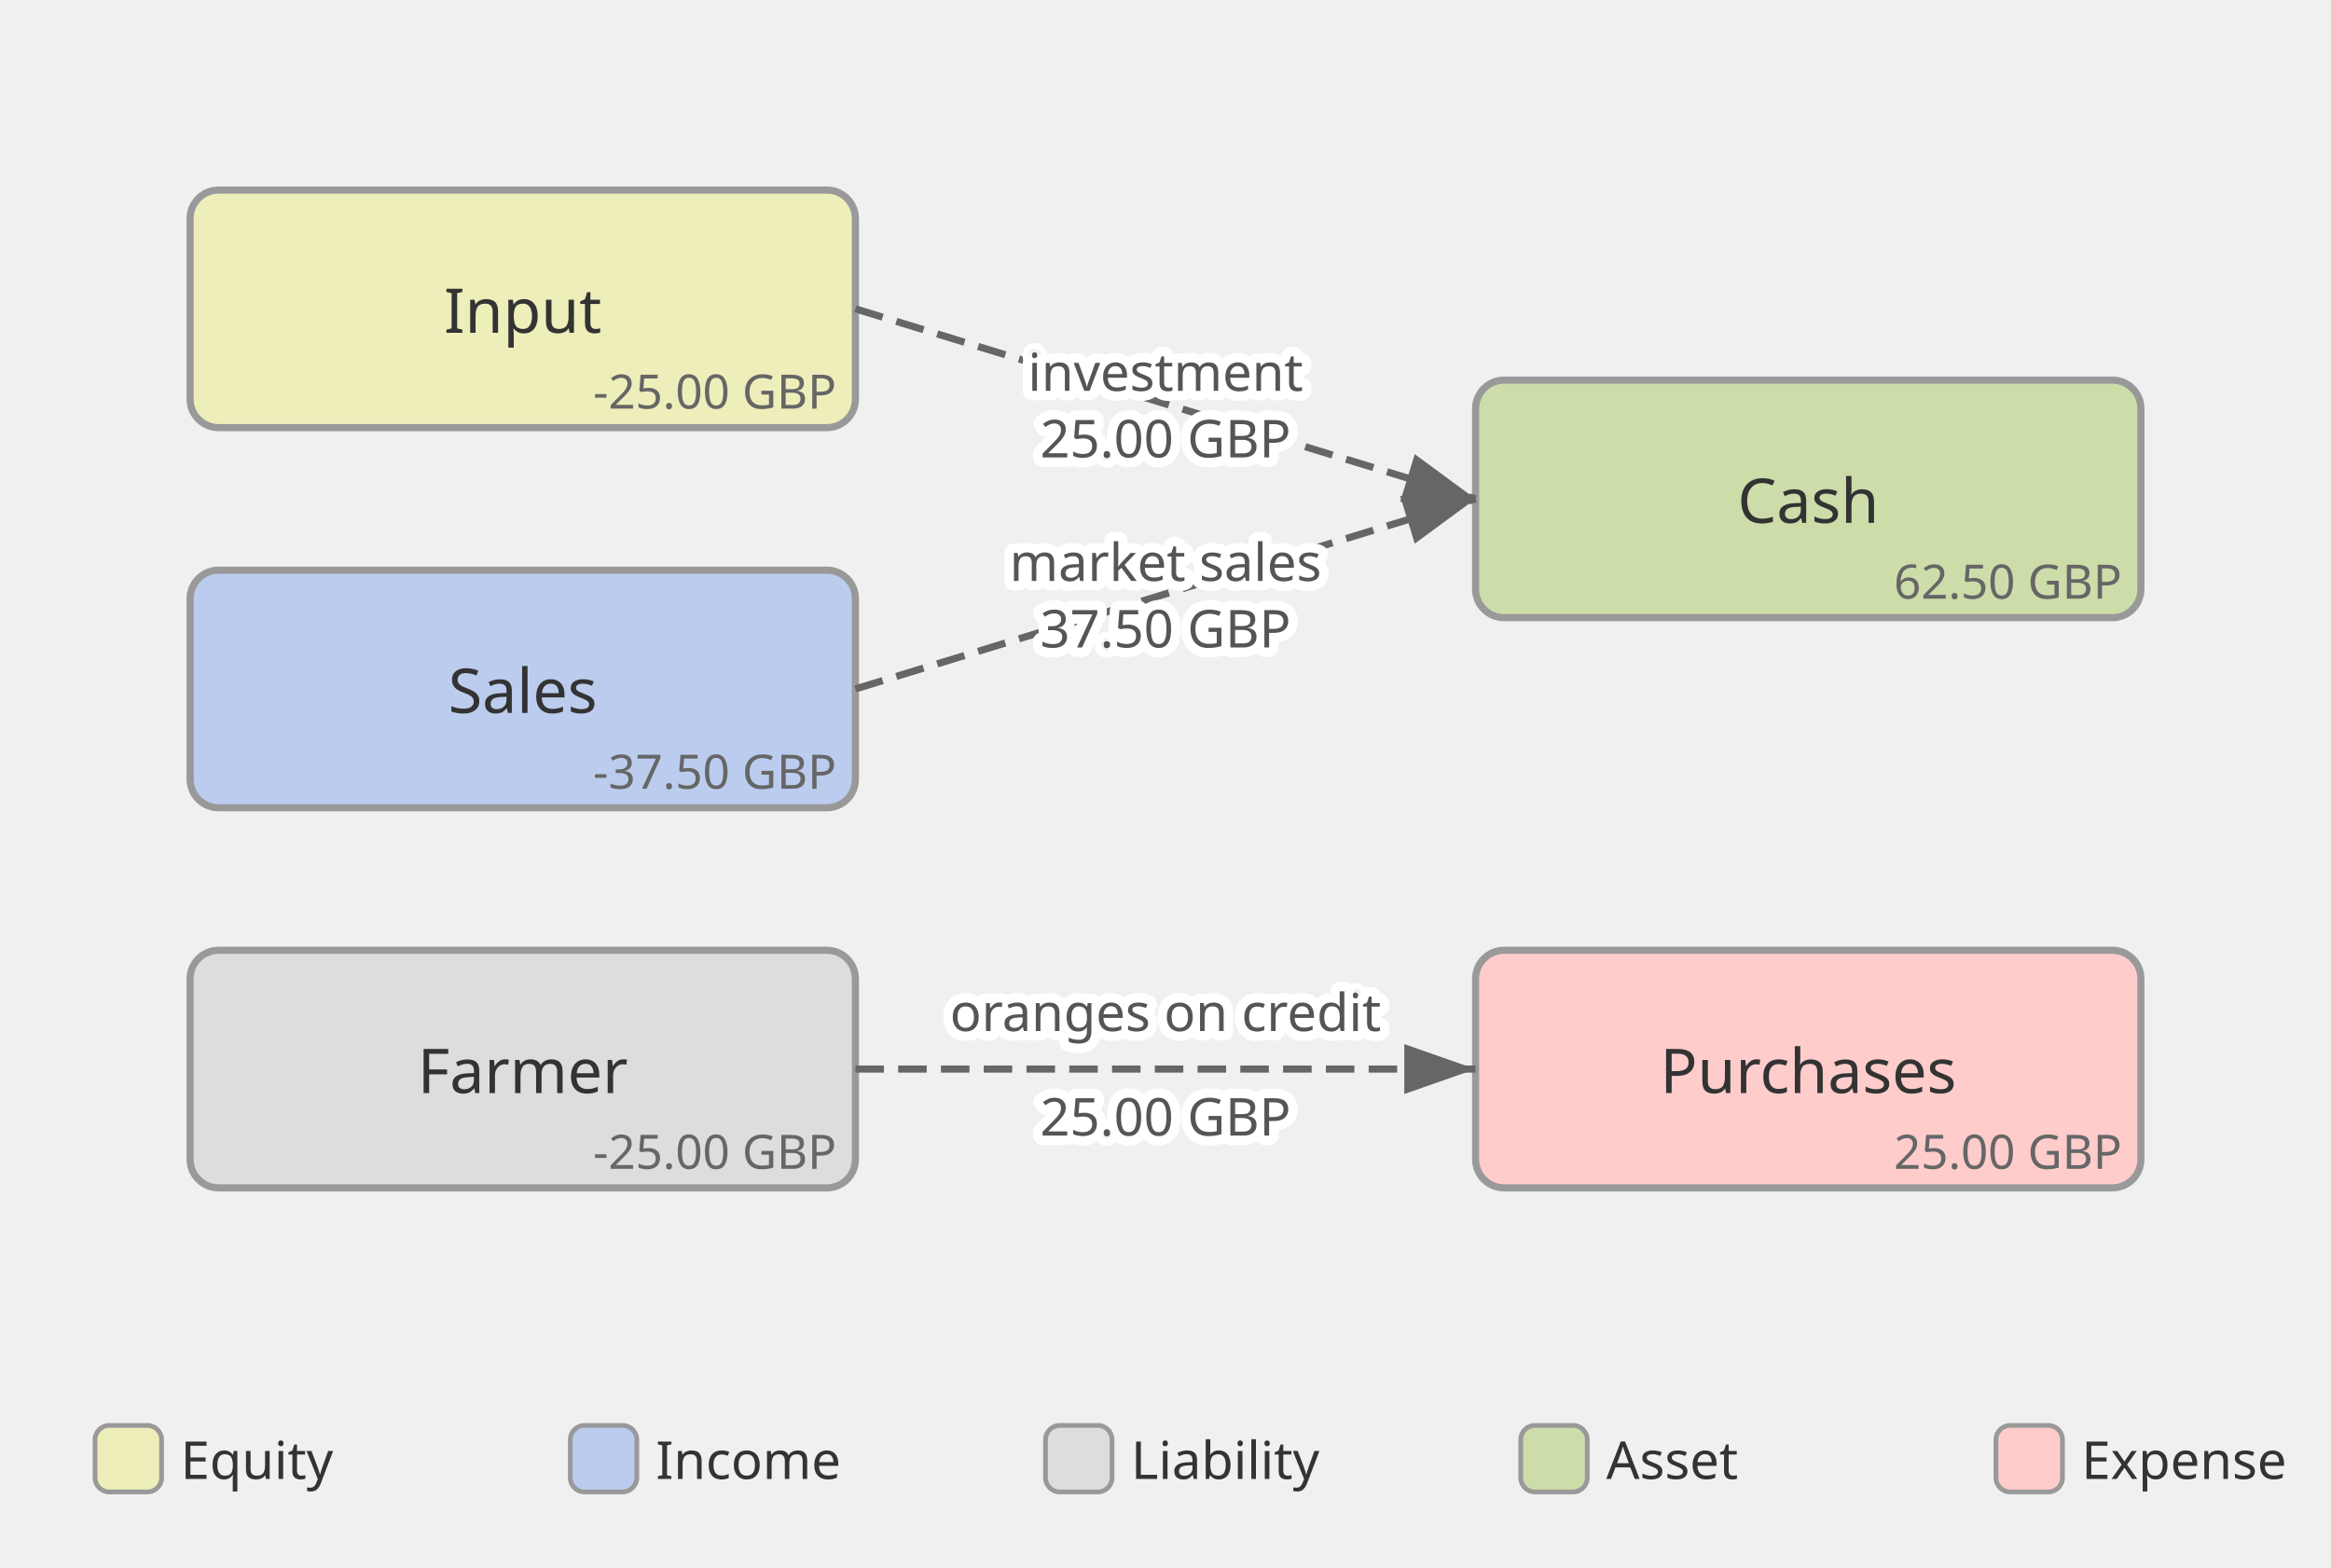
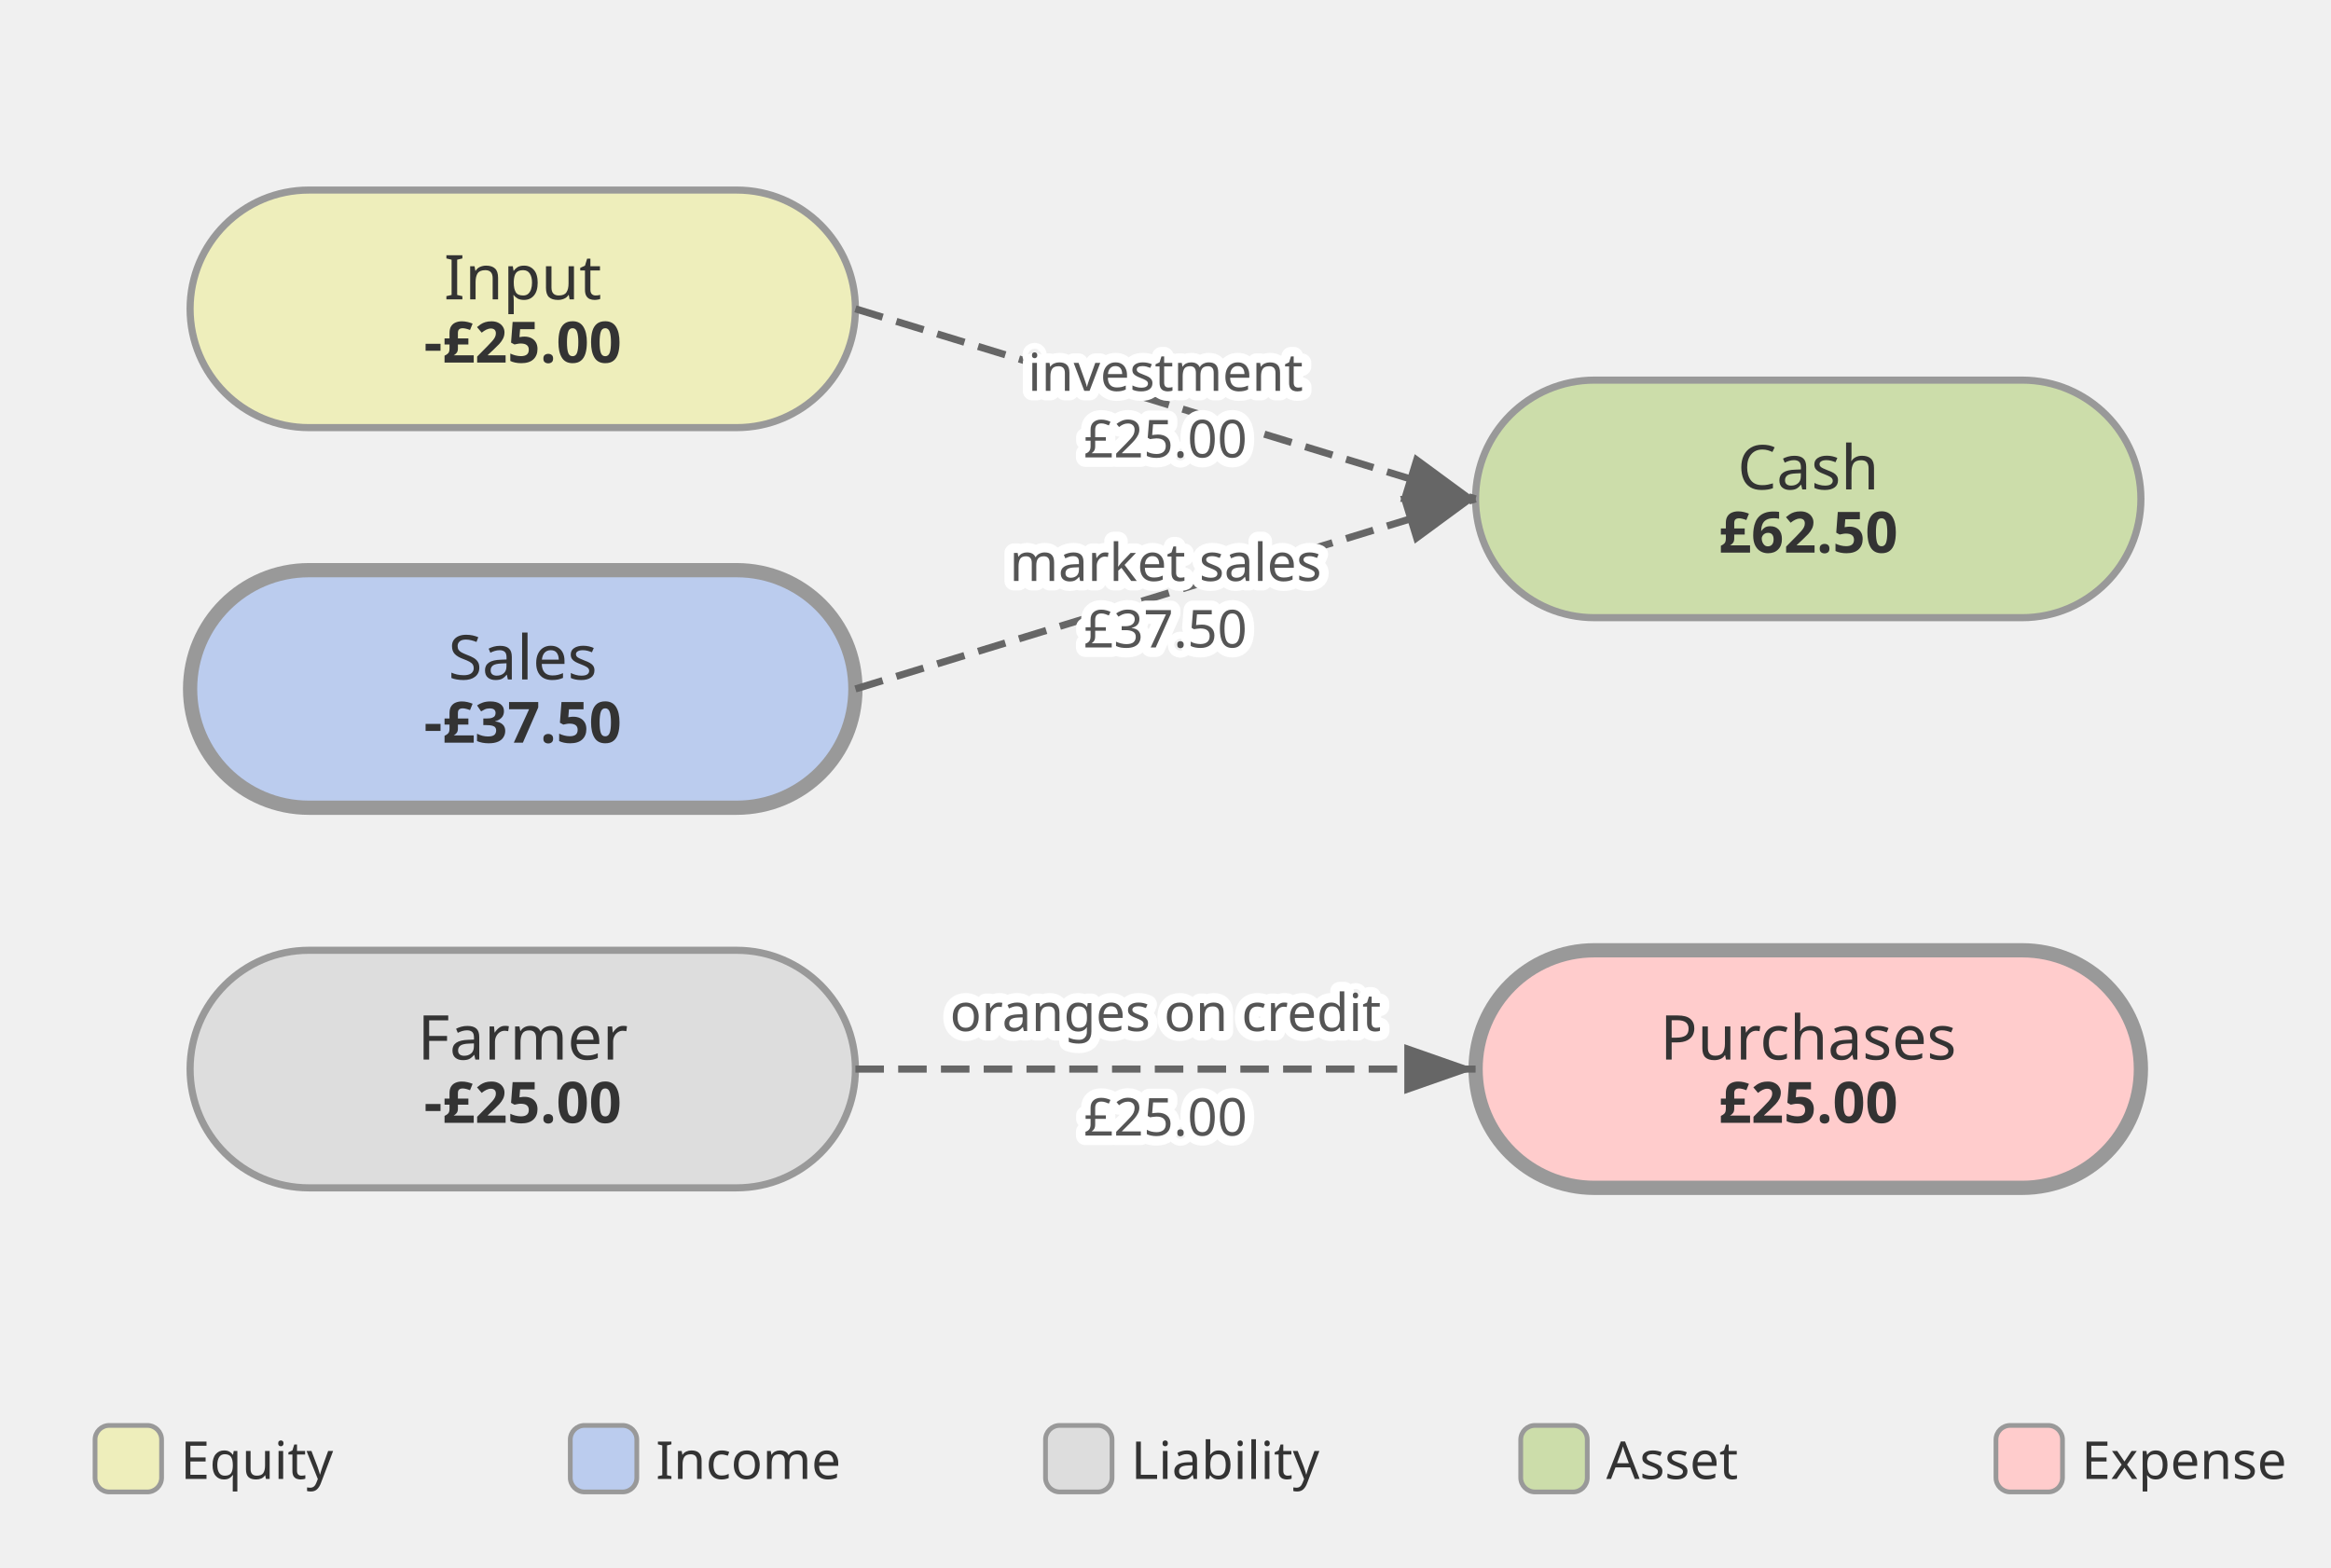
<svg xmlns="http://www.w3.org/2000/svg" viewBox="0 0 490.5 330" width="490.5" height="330">
  <defs>
    <marker id="arrowhead" markerWidth="10" markerHeight="7" refX="10" refY="3.5" orient="auto">
      <polygon points="0 0, 10 3.5, 0 7" fill="#666" />
    </marker>
  </defs>
  <style>
  .node rect { stroke: #999; stroke-width: 1.5; rx: 6; ry: 6; }
  .node text { font-family: sans-serif; font-size: 13px; fill: #333; text-anchor: middle; dominant-baseline: central; }
  .node .balance { font-size: 10px; fill: #666; text-anchor: end; dominant-baseline: auto; }
  .edge path { fill: none; stroke: #666; stroke-width: 1.5; marker-end: url(#arrowhead); }
  .edge text { font-family: sans-serif; font-size: 11px; fill: #555; text-anchor: middle; paint-order: stroke; stroke: #fff; stroke-width: 4px; stroke-linejoin: round; }
  .edge text.on-path { dominant-baseline: central; }
  .legend text { font-family: sans-serif; font-size: 11px; fill: #333; dominant-baseline: central; }
  .legend rect { stroke: #999; stroke-width: 1; rx: 3; ry: 3; }
+   .node text.name-above { dominant-baseline: auto; }
+   .node .balance-below { font-size: 12px; font-weight: bold; fill: #333; dominant-baseline: hanging; }
  @keyframes flow {
    from { stroke-dashoffset: 100; }
    to   { stroke-dashoffset: 0; }
  }
  .edge path { stroke-dasharray: 6 3; animation: flow 1.5s linear infinite; }
</style>
  <g class="node" transform="translate(40,40)">
-     <rect width="140" height="50" fill="#EEB" />
-     <text x="70" y="25">Input</text>
-     <text class="balance" x="140" y="50" dx="-4" dy="-4">-25.00 GBP</text>
+     <rect width="140" height="50" fill="#EEB" style="rx: 25px; ry: 25px" />
+     <text class="name-above" x="70" y="23">Input</text>
+     <text class="balance-below" x="70" y="27">-£25.00</text>
  </g>
  <g class="node" transform="translate(40,120)">
-     <rect width="140" height="50" fill="#BCE" />
-     <text x="70" y="25">Sales</text>
-     <text class="balance" x="140" y="50" dx="-4" dy="-4">-37.50 GBP</text>
+     <rect width="140" height="50" fill="#BCE" style="rx: 25px; ry: 25px; stroke-width: 3px" />
+     <text class="name-above" x="70" y="23">Sales</text>
+     <text class="balance-below" x="70" y="27">-£37.50</text>
  </g>
  <g class="node" transform="translate(40,200)">
-     <rect width="140" height="50" fill="#DDD" />
-     <text x="70" y="25">Farmer</text>
-     <text class="balance" x="140" y="50" dx="-4" dy="-4">-25.00 GBP</text>
+     <rect width="140" height="50" fill="#DDD" style="rx: 25px; ry: 25px" />
+     <text class="name-above" x="70" y="23">Farmer</text>
+     <text class="balance-below" x="70" y="27">-£25.00</text>
  </g>
  <g class="node" transform="translate(310.5,80)">
-     <rect width="140" height="50" fill="#CDA" />
-     <text x="70" y="25">Cash</text>
-     <text class="balance" x="140" y="50" dx="-4" dy="-4">62.50 GBP</text>
+     <rect width="140" height="50" fill="#CDA" style="rx: 25px; ry: 25px" />
+     <text class="name-above" x="70" y="23">Cash</text>
+     <text class="balance-below" x="70" y="27">£62.50</text>
  </g>
  <g class="node" transform="translate(310.5,200)">
-     <rect width="140" height="50" fill="#FCC" />
-     <text x="70" y="25">Purchases</text>
-     <text class="balance" x="140" y="50" dx="-4" dy="-4">25.00 GBP</text>
+     <rect width="140" height="50" fill="#FCC" style="rx: 25px; ry: 25px; stroke-width: 3px" />
+     <text class="name-above" x="70" y="23">Purchases</text>
+     <text class="balance-below" x="70" y="27">£25.00</text>
  </g>
  <g class="edge">
    <path d="M180.0,65.0 L310.5,105.0" style="animation-delay: 0s" />
    <text class="on-path" x="245.25" y="78">investment</text>
-     <text class="on-path" x="245.25" y="92">25.00 GBP</text>
+     <text class="on-path" x="245.25" y="92">£25.00</text>
  </g>
  <g class="edge">
    <path d="M180.0,225.0 L310.5,225.0" style="animation-delay: 0.3s" />
    <text x="245.25" y="217">oranges on credit</text>
-     <text x="245.25" y="239">25.00 GBP</text>
+     <text x="245.25" y="239">£25.00</text>
  </g>
  <g class="edge">
    <path d="M180.0,145.0 L310.5,105.0" style="animation-delay: 0.6s" />
    <text class="on-path" x="245.25" y="118">market sales</text>
-     <text class="on-path" x="245.25" y="132">37.50 GBP</text>
+     <text class="on-path" x="245.25" y="132">£37.50</text>
  </g>
  <g class="legend" transform="translate(20,330)" dy="-30">
    <rect x="0" y="-30" width="14" height="14" fill="#EEB" />
    <text x="18" y="-23">Equity</text>
    <rect x="100" y="-30" width="14" height="14" fill="#BCE" />
    <text x="118" y="-23">Income</text>
    <rect x="200" y="-30" width="14" height="14" fill="#DDD" />
    <text x="218" y="-23">Liability</text>
    <rect x="300" y="-30" width="14" height="14" fill="#CDA" />
    <text x="318" y="-23">Asset</text>
    <rect x="400" y="-30" width="14" height="14" fill="#FCC" />
    <text x="418" y="-23">Expense</text>
  </g>
</svg>
